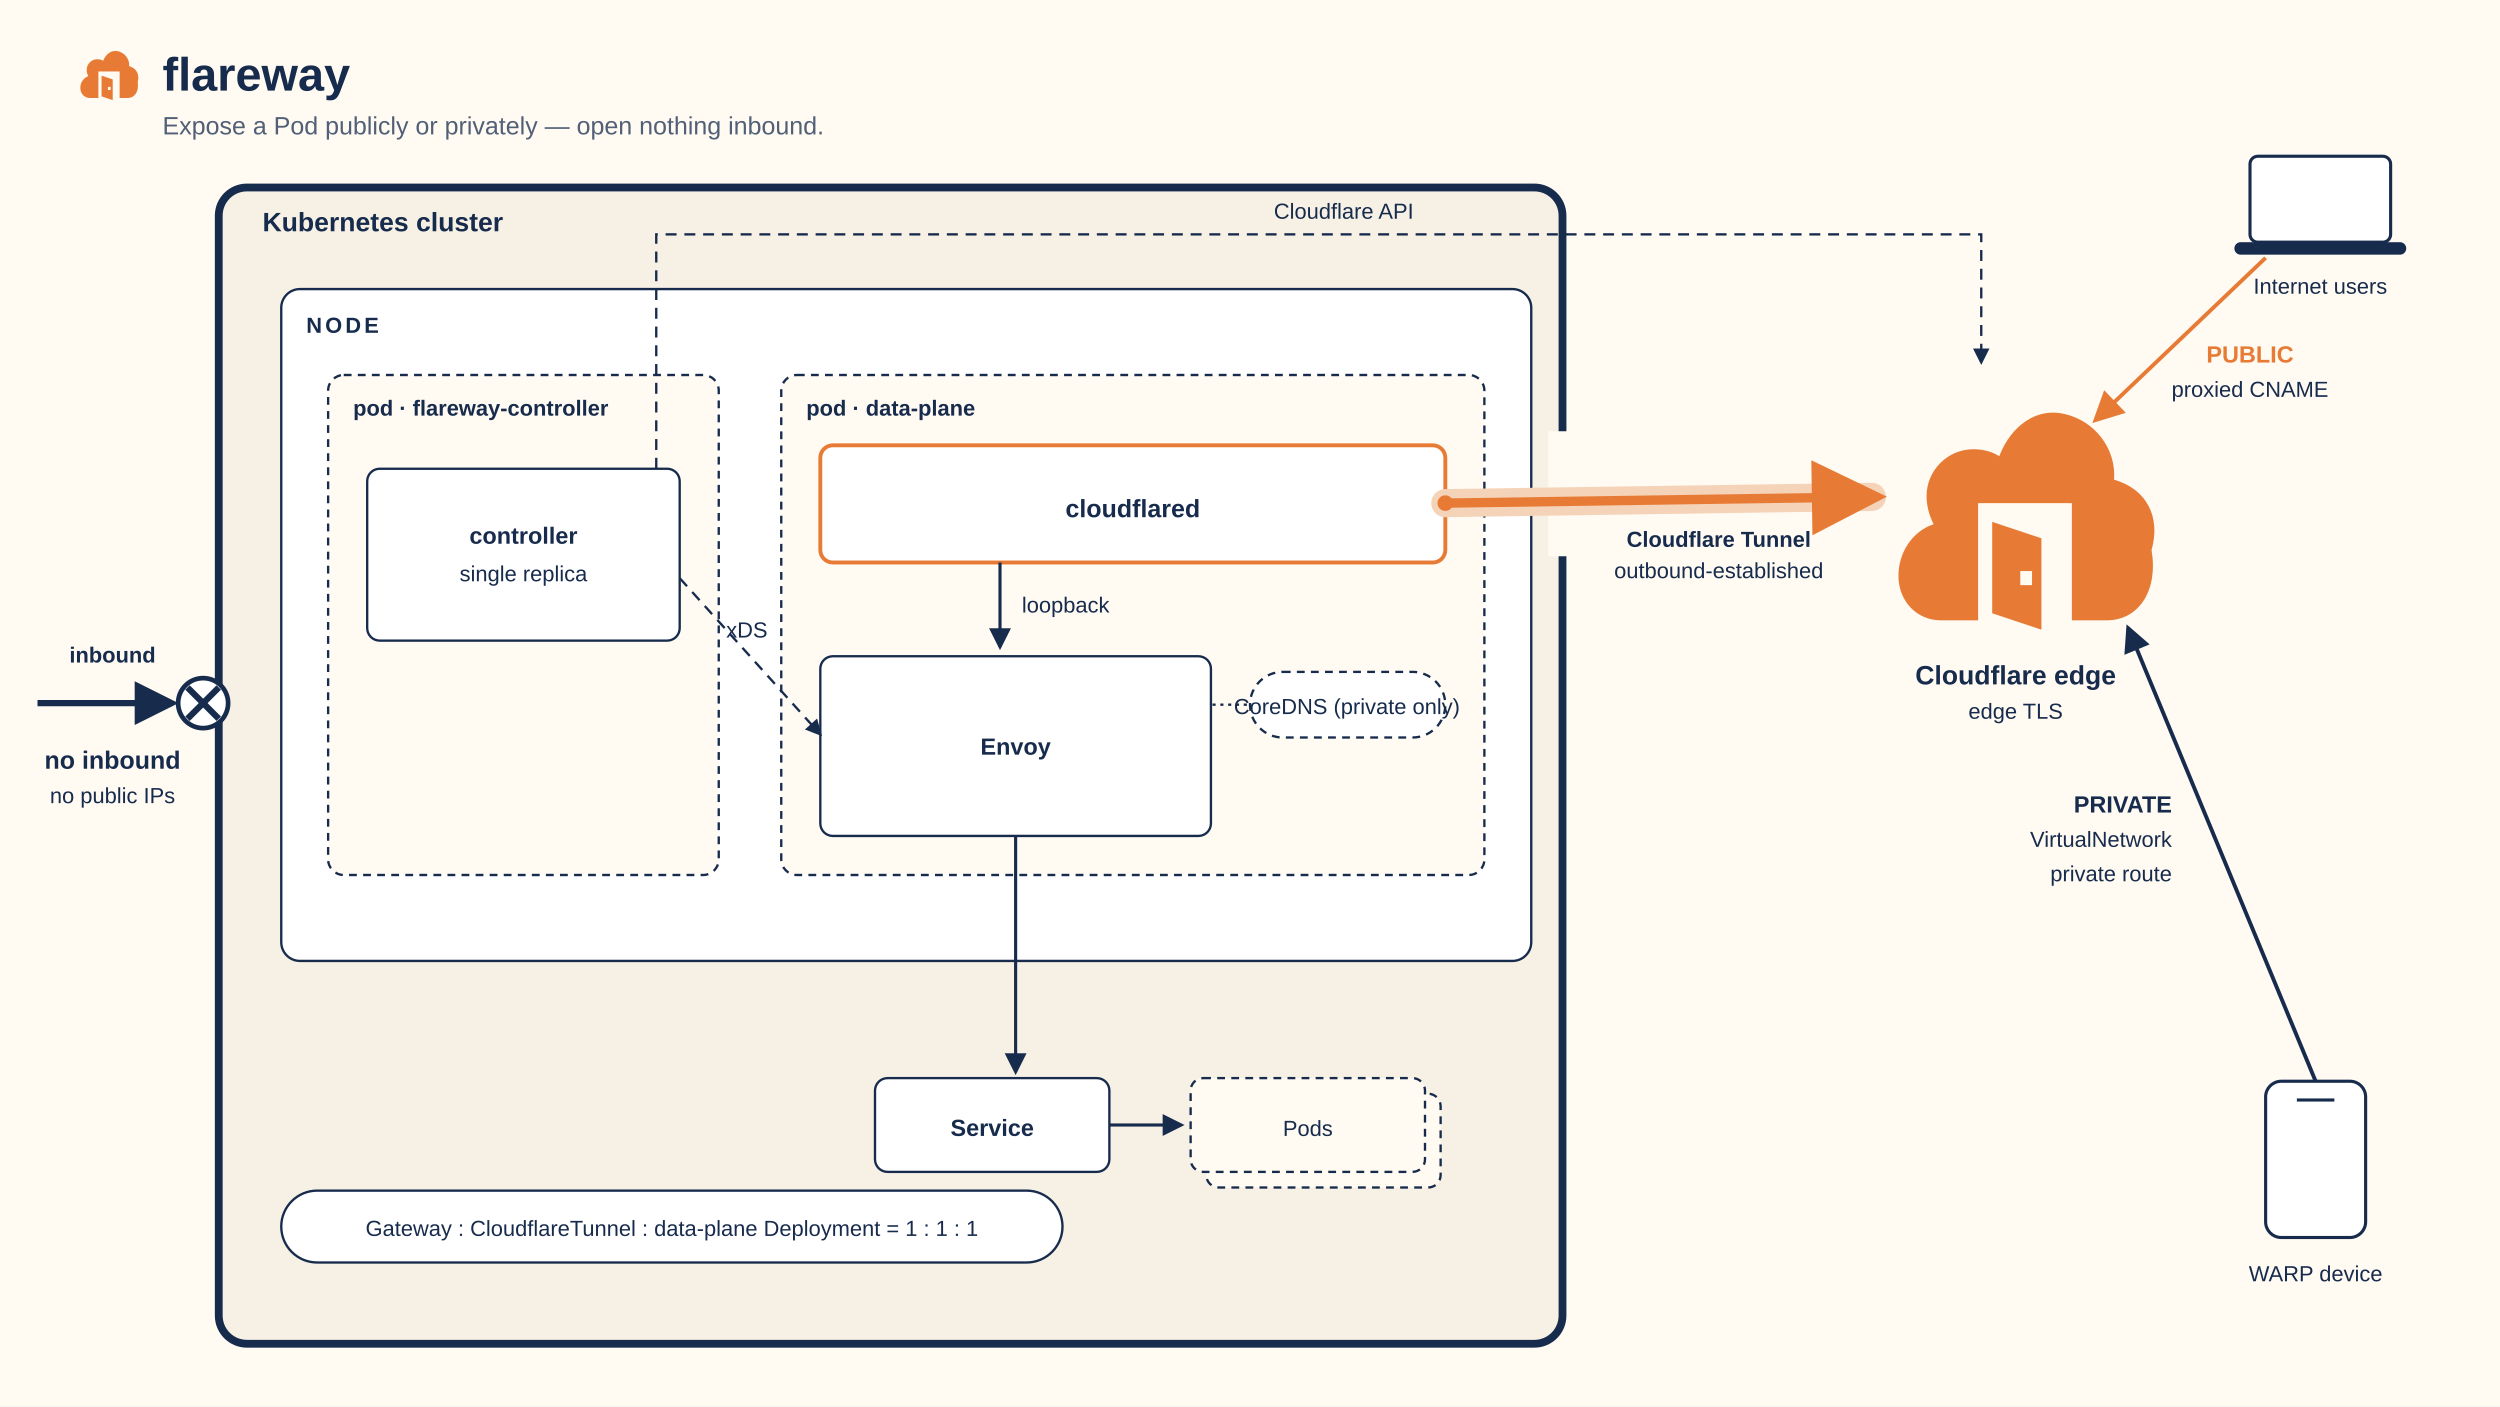
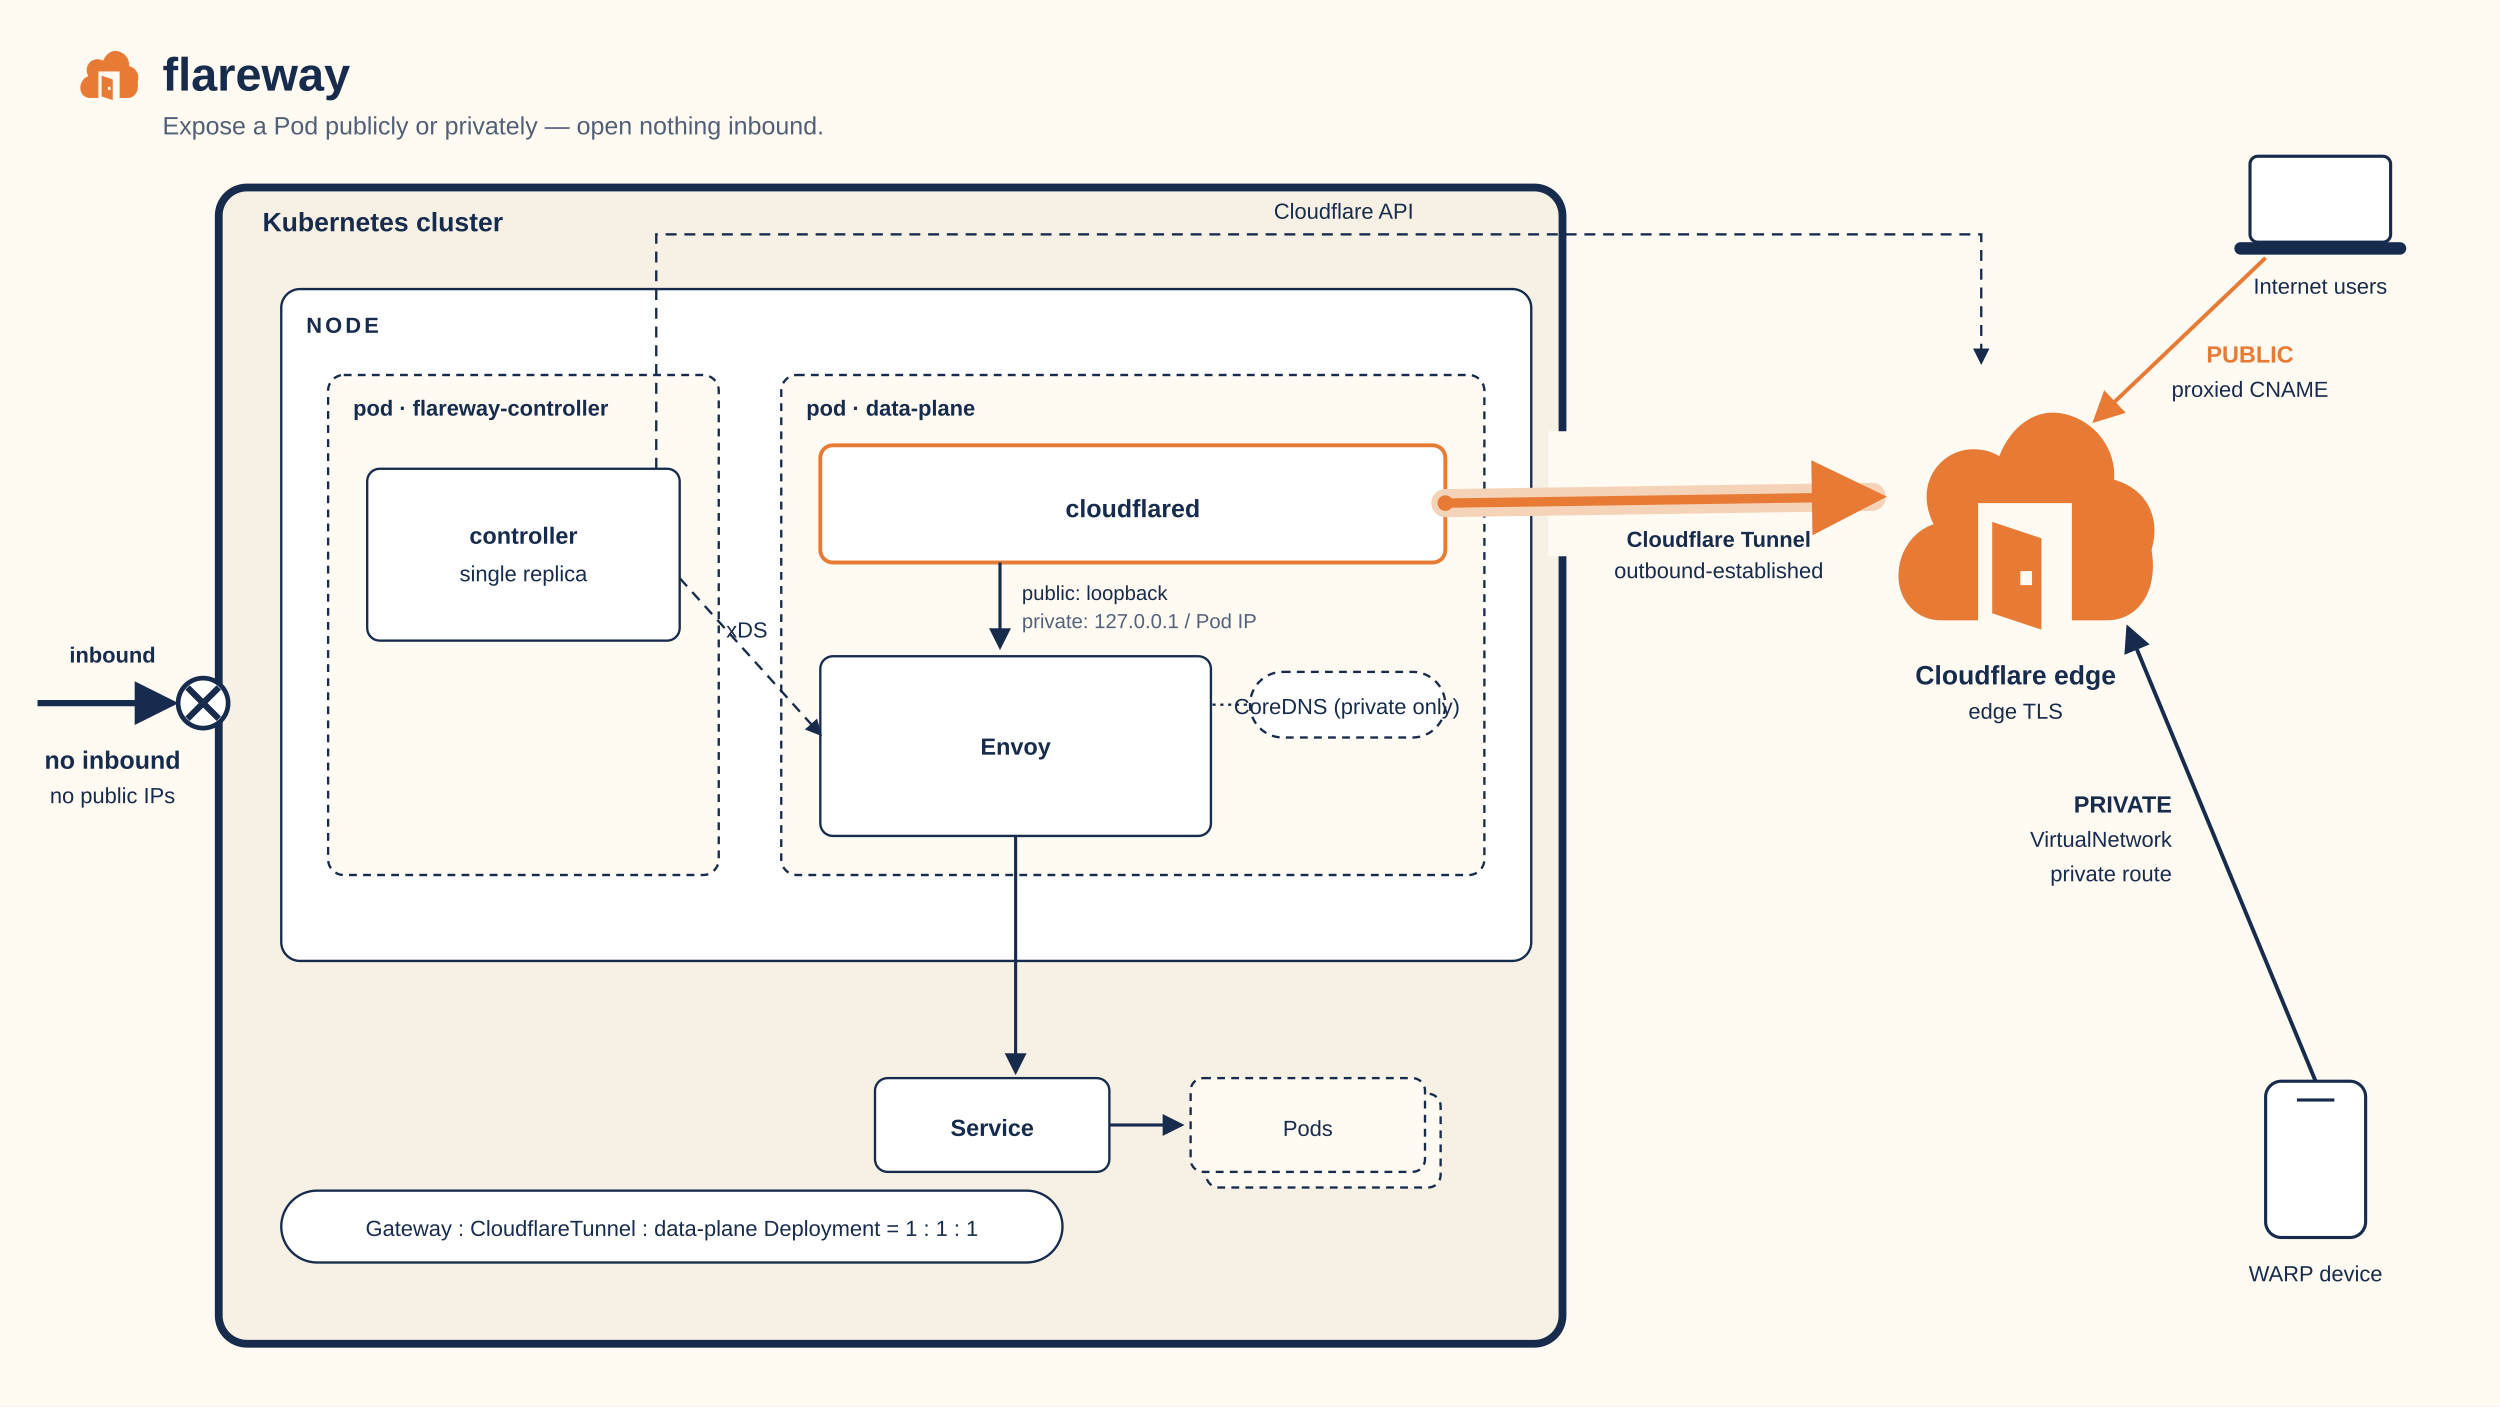
<svg xmlns="http://www.w3.org/2000/svg" width="1600" height="900" viewBox="0 0 1600 900" role="img" aria-labelledby="t d" font-family="-apple-system, 'Helvetica Neue', Arial, sans-serif">
  <defs>
    <marker id="aN" viewBox="0 0 10 10" refX="8.5" refY="5" markerWidth="7" markerHeight="7" orient="auto-start-reverse">
      <path d="M0,0 L10,5 L0,10 Z" fill="#172B4D" />
    </marker>
    <marker id="aO" viewBox="0 0 10 10" refX="8" refY="5" markerWidth="8" markerHeight="8" orient="auto-start-reverse">
      <path d="M0,0 L10,5 L0,10 Z" fill="#E77B35" />
    </marker>
  </defs>
  <rect x="0" y="0" width="1600" height="900" fill="#FFFAF2" />
  <g transform="translate(48,26) scale(0.34)">
    <path fill="#E77B35" d="M28 108 C18 108 10 100 10 89 C10 79 16 70 25 67 C23 63 22 59 22 55 C22 44 31 35 42 35 C46 35 50 36 53 38 C58 25 69 17 81 20 C94 23 103 35 102 48 C116 52 122 64 118 78 C121 96 112 108 99 108 L84 108 L84 58 L44 58 L44 108 Z" />
    <path fill="#E77B35" fill-rule="evenodd" d="M50 66 L71 73 L71 112 L50 105 Z M62 87 h5 v6 h-5 Z" />
  </g>
  <text x="104" y="58" font-size="30" font-weight="700" fill="#172B4D">flareway</text>
  <text x="104" y="86" font-size="16" fill="#172B4D" opacity="0.75">Expose a Pod publicly or privately — open nothing inbound.</text>
  <rect x="140" y="120" width="860" height="740" rx="18" fill="#F7F1E5" stroke="#172B4D" stroke-width="5" />
  <text x="168" y="148" font-size="17" font-weight="700" fill="#172B4D">Kubernetes cluster</text>
  <rect x="991" y="276" width="18" height="80" fill="#FFFAF2" />
  <text x="72" y="424" font-size="14" font-weight="700" fill="#172B4D" text-anchor="middle">inbound</text>
  <line x1="24" y1="450" x2="110" y2="450" stroke="#172B4D" stroke-width="4" marker-end="url(#aN)" />
  <circle cx="130" cy="450" r="16" fill="#FFFFFF" stroke="#172B4D" stroke-width="3" />
  <line x1="120" y1="440" x2="140" y2="460" stroke="#172B4D" stroke-width="4" />
  <line x1="120" y1="460" x2="140" y2="440" stroke="#172B4D" stroke-width="4" />
  <text x="72" y="492" font-size="16" font-weight="700" fill="#172B4D" text-anchor="middle">no inbound</text>
  <text x="72" y="514" font-size="14" fill="#172B4D" text-anchor="middle">no public IPs</text>
  <rect x="180" y="185" width="800" height="430" rx="12" fill="#FFFFFF" stroke="#172B4D" stroke-width="1.5" />
  <text x="196" y="213" font-size="14" font-weight="700" fill="#172B4D" letter-spacing="2">NODE</text>
  <rect x="210" y="240" width="250" height="320" rx="10" fill="#FFFAF2" stroke="#172B4D" stroke-width="1.5" stroke-dasharray="5 4" />
  <text x="226" y="266" font-size="14" font-weight="700" fill="#172B4D">pod · flareway-controller</text>
  <rect x="235" y="300" width="200" height="110" rx="8" fill="#FFFFFF" stroke="#172B4D" stroke-width="1.5" />
  <text x="335" y="348" font-size="15" font-weight="700" fill="#172B4D" text-anchor="middle">controller</text>
  <text x="335" y="372" font-size="14" fill="#172B4D" text-anchor="middle">single replica</text>
  <rect x="500" y="240" width="450" height="320" rx="10" fill="#FFFAF2" stroke="#172B4D" stroke-width="1.5" stroke-dasharray="5 4" />
  <text x="516" y="266" font-size="14" font-weight="700" fill="#172B4D">pod · data-plane</text>
  <rect x="525" y="285" width="400" height="75" rx="8" fill="#FFFFFF" stroke="#E77B35" stroke-width="2.5" />
  <text x="725" y="331" font-size="16" font-weight="700" fill="#172B4D" text-anchor="middle">cloudflared</text>
  <line x1="640" y1="360" x2="640" y2="414" stroke="#172B4D" stroke-width="2" marker-end="url(#aN)" />
-   <text x="654" y="392" font-size="14" fill="#172B4D">loopback</text>
+   <text x="654" y="384" font-size="13" fill="#172B4D">public: loopback</text>
+   <text x="654" y="402" font-size="13" fill="#52627A">private: 127.0.0.1 / Pod IP</text>
  <rect x="525" y="420" width="250" height="115" rx="8" fill="#FFFFFF" stroke="#172B4D" stroke-width="1.5" />
  <text x="650" y="483" font-size="15" font-weight="700" fill="#172B4D" text-anchor="middle">Envoy</text>
  <line x1="776" y1="451" x2="798" y2="451" stroke="#172B4D" stroke-width="1.5" stroke-dasharray="2 3" />
  <rect x="800" y="430" width="125" height="42" rx="21" fill="#FFFFFF" stroke="#172B4D" stroke-width="1.5" stroke-dasharray="5 4" />
  <text x="862" y="457" font-size="14" fill="#172B4D" text-anchor="middle">CoreDNS (private only)</text>
  <line x1="435" y1="370" x2="525" y2="470" stroke="#172B4D" stroke-width="1.5" stroke-dasharray="7 5" marker-end="url(#aN)" />
  <text x="478" y="408" font-size="14" fill="#172B4D" text-anchor="middle">xDS</text>
  <path d="M420,300 L420,150 L1268,150 L1268,232" fill="none" stroke="#172B4D" stroke-width="1.5" stroke-dasharray="7 5" marker-end="url(#aN)" />
  <text x="860" y="140" font-size="14" fill="#172B4D" text-anchor="middle">Cloudflare API</text>
  <line x1="650" y1="535" x2="650" y2="686" stroke="#172B4D" stroke-width="2" marker-end="url(#aN)" />
  <rect x="560" y="690" width="150" height="60" rx="8" fill="#FFFFFF" stroke="#172B4D" stroke-width="1.5" />
  <text x="635" y="727" font-size="15" font-weight="700" fill="#172B4D" text-anchor="middle">Service</text>
  <line x1="710" y1="720" x2="756" y2="720" stroke="#172B4D" stroke-width="2" marker-end="url(#aN)" />
  <rect x="772" y="700" width="150" height="60" rx="8" fill="#FFFAF2" stroke="#172B4D" stroke-width="1.5" stroke-dasharray="5 4" />
  <rect x="762" y="690" width="150" height="60" rx="8" fill="#FFFAF2" stroke="#172B4D" stroke-width="1.5" stroke-dasharray="5 4" />
  <text x="837" y="727" font-size="14" fill="#172B4D" text-anchor="middle">Pods</text>
  <rect x="180" y="762" width="500" height="46" rx="23" fill="#FFFFFF" stroke="#172B4D" stroke-width="1.5" />
  <text x="430" y="791" font-size="14" fill="#172B4D" text-anchor="middle">Gateway : CloudflareTunnel : data-plane Deployment = 1 : 1 : 1</text>
  <path d="M925,322 L1198,318" fill="none" stroke="#F5D3B8" stroke-width="18" stroke-linecap="round" />
  <path d="M925,322 L1198,318" fill="none" stroke="#E77B35" stroke-width="6" marker-end="url(#aO)" />
  <circle cx="925" cy="322" r="5" fill="#E77B35" />
  <text x="1100" y="350" font-size="14" font-weight="700" fill="#172B4D" text-anchor="middle">Cloudflare Tunnel</text>
  <text x="1100" y="370" font-size="14" fill="#172B4D" text-anchor="middle">outbound-established</text>
  <g transform="translate(1200,235) scale(1.5)">
    <path fill="#E77B35" d="M28 108 C18 108 10 100 10 89 C10 79 16 70 25 67 C23 63 22 59 22 55 C22 44 31 35 42 35 C46 35 50 36 53 38 C58 25 69 17 81 20 C94 23 103 35 102 48 C116 52 122 64 118 78 C121 96 112 108 99 108 L84 108 L84 58 L44 58 L44 108 Z" />
    <path fill="#E77B35" fill-rule="evenodd" d="M50 66 L71 73 L71 112 L50 105 Z M62 87 h5 v6 h-5 Z" />
  </g>
  <text x="1290" y="438" font-size="17" font-weight="700" fill="#172B4D" text-anchor="middle">Cloudflare edge</text>
  <text x="1290" y="460" font-size="14" fill="#172B4D" text-anchor="middle">edge TLS</text>
  <rect x="1440" y="100" width="90" height="55" rx="5" fill="#FFFFFF" stroke="#172B4D" stroke-width="2" />
  <rect x="1430" y="155" width="110" height="8" rx="4" fill="#172B4D" />
  <text x="1485" y="188" font-size="14" fill="#172B4D" text-anchor="middle">Internet users</text>
  <line x1="1450" y1="165" x2="1342" y2="268" stroke="#E77B35" stroke-width="2.5" marker-end="url(#aO)" />
  <text x="1440" y="232" font-size="15" font-weight="700" fill="#E77B35" text-anchor="middle">PUBLIC</text>
  <text x="1440" y="254" font-size="14" fill="#172B4D" text-anchor="middle">proxied CNAME</text>
  <rect x="1450" y="692" width="64" height="100" rx="10" fill="#FFFFFF" stroke="#172B4D" stroke-width="2" />
  <line x1="1470" y1="704" x2="1494" y2="704" stroke="#172B4D" stroke-width="2" />
  <text x="1482" y="820" font-size="14" fill="#172B4D" text-anchor="middle">WARP device</text>
  <line x1="1482" y1="692" x2="1362" y2="402" stroke="#172B4D" stroke-width="2.5" marker-end="url(#aN)" />
  <text x="1390" y="520" font-size="15" font-weight="700" fill="#172B4D" text-anchor="end">PRIVATE</text>
  <text x="1390" y="542" font-size="14" fill="#172B4D" text-anchor="end">VirtualNetwork</text>
  <text x="1390" y="564" font-size="14" fill="#172B4D" text-anchor="end">private route</text>
</svg>
